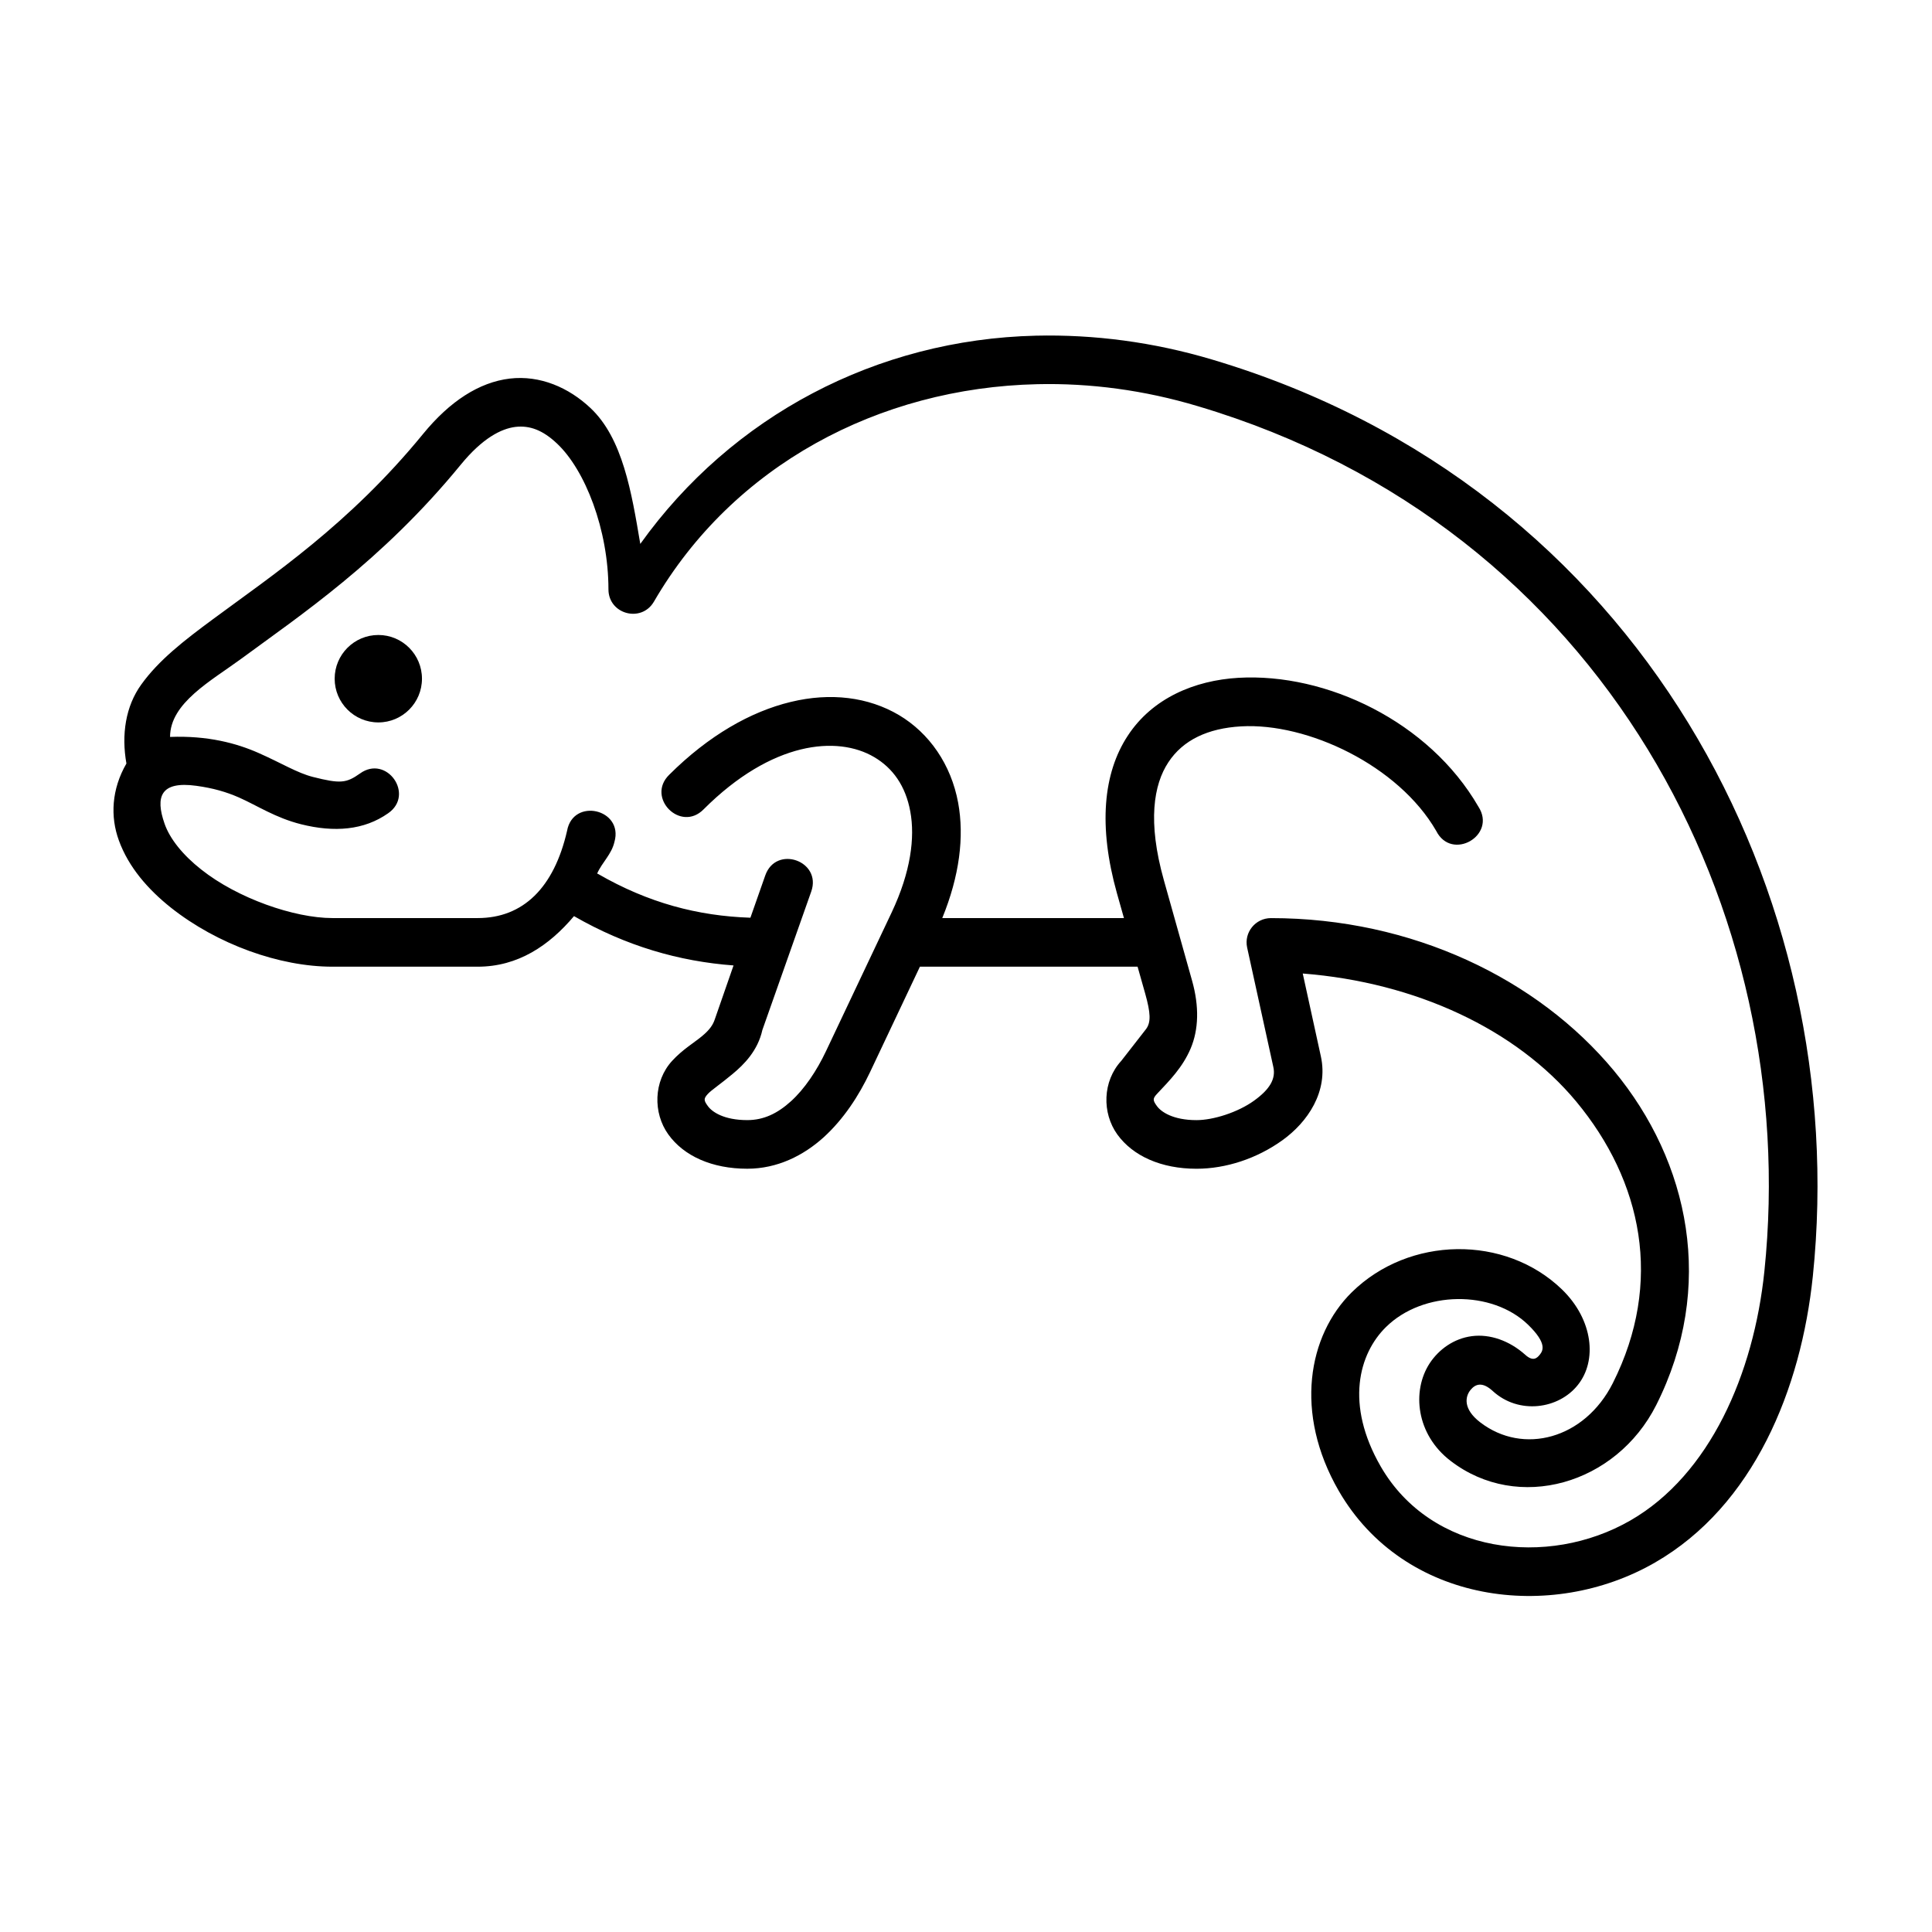
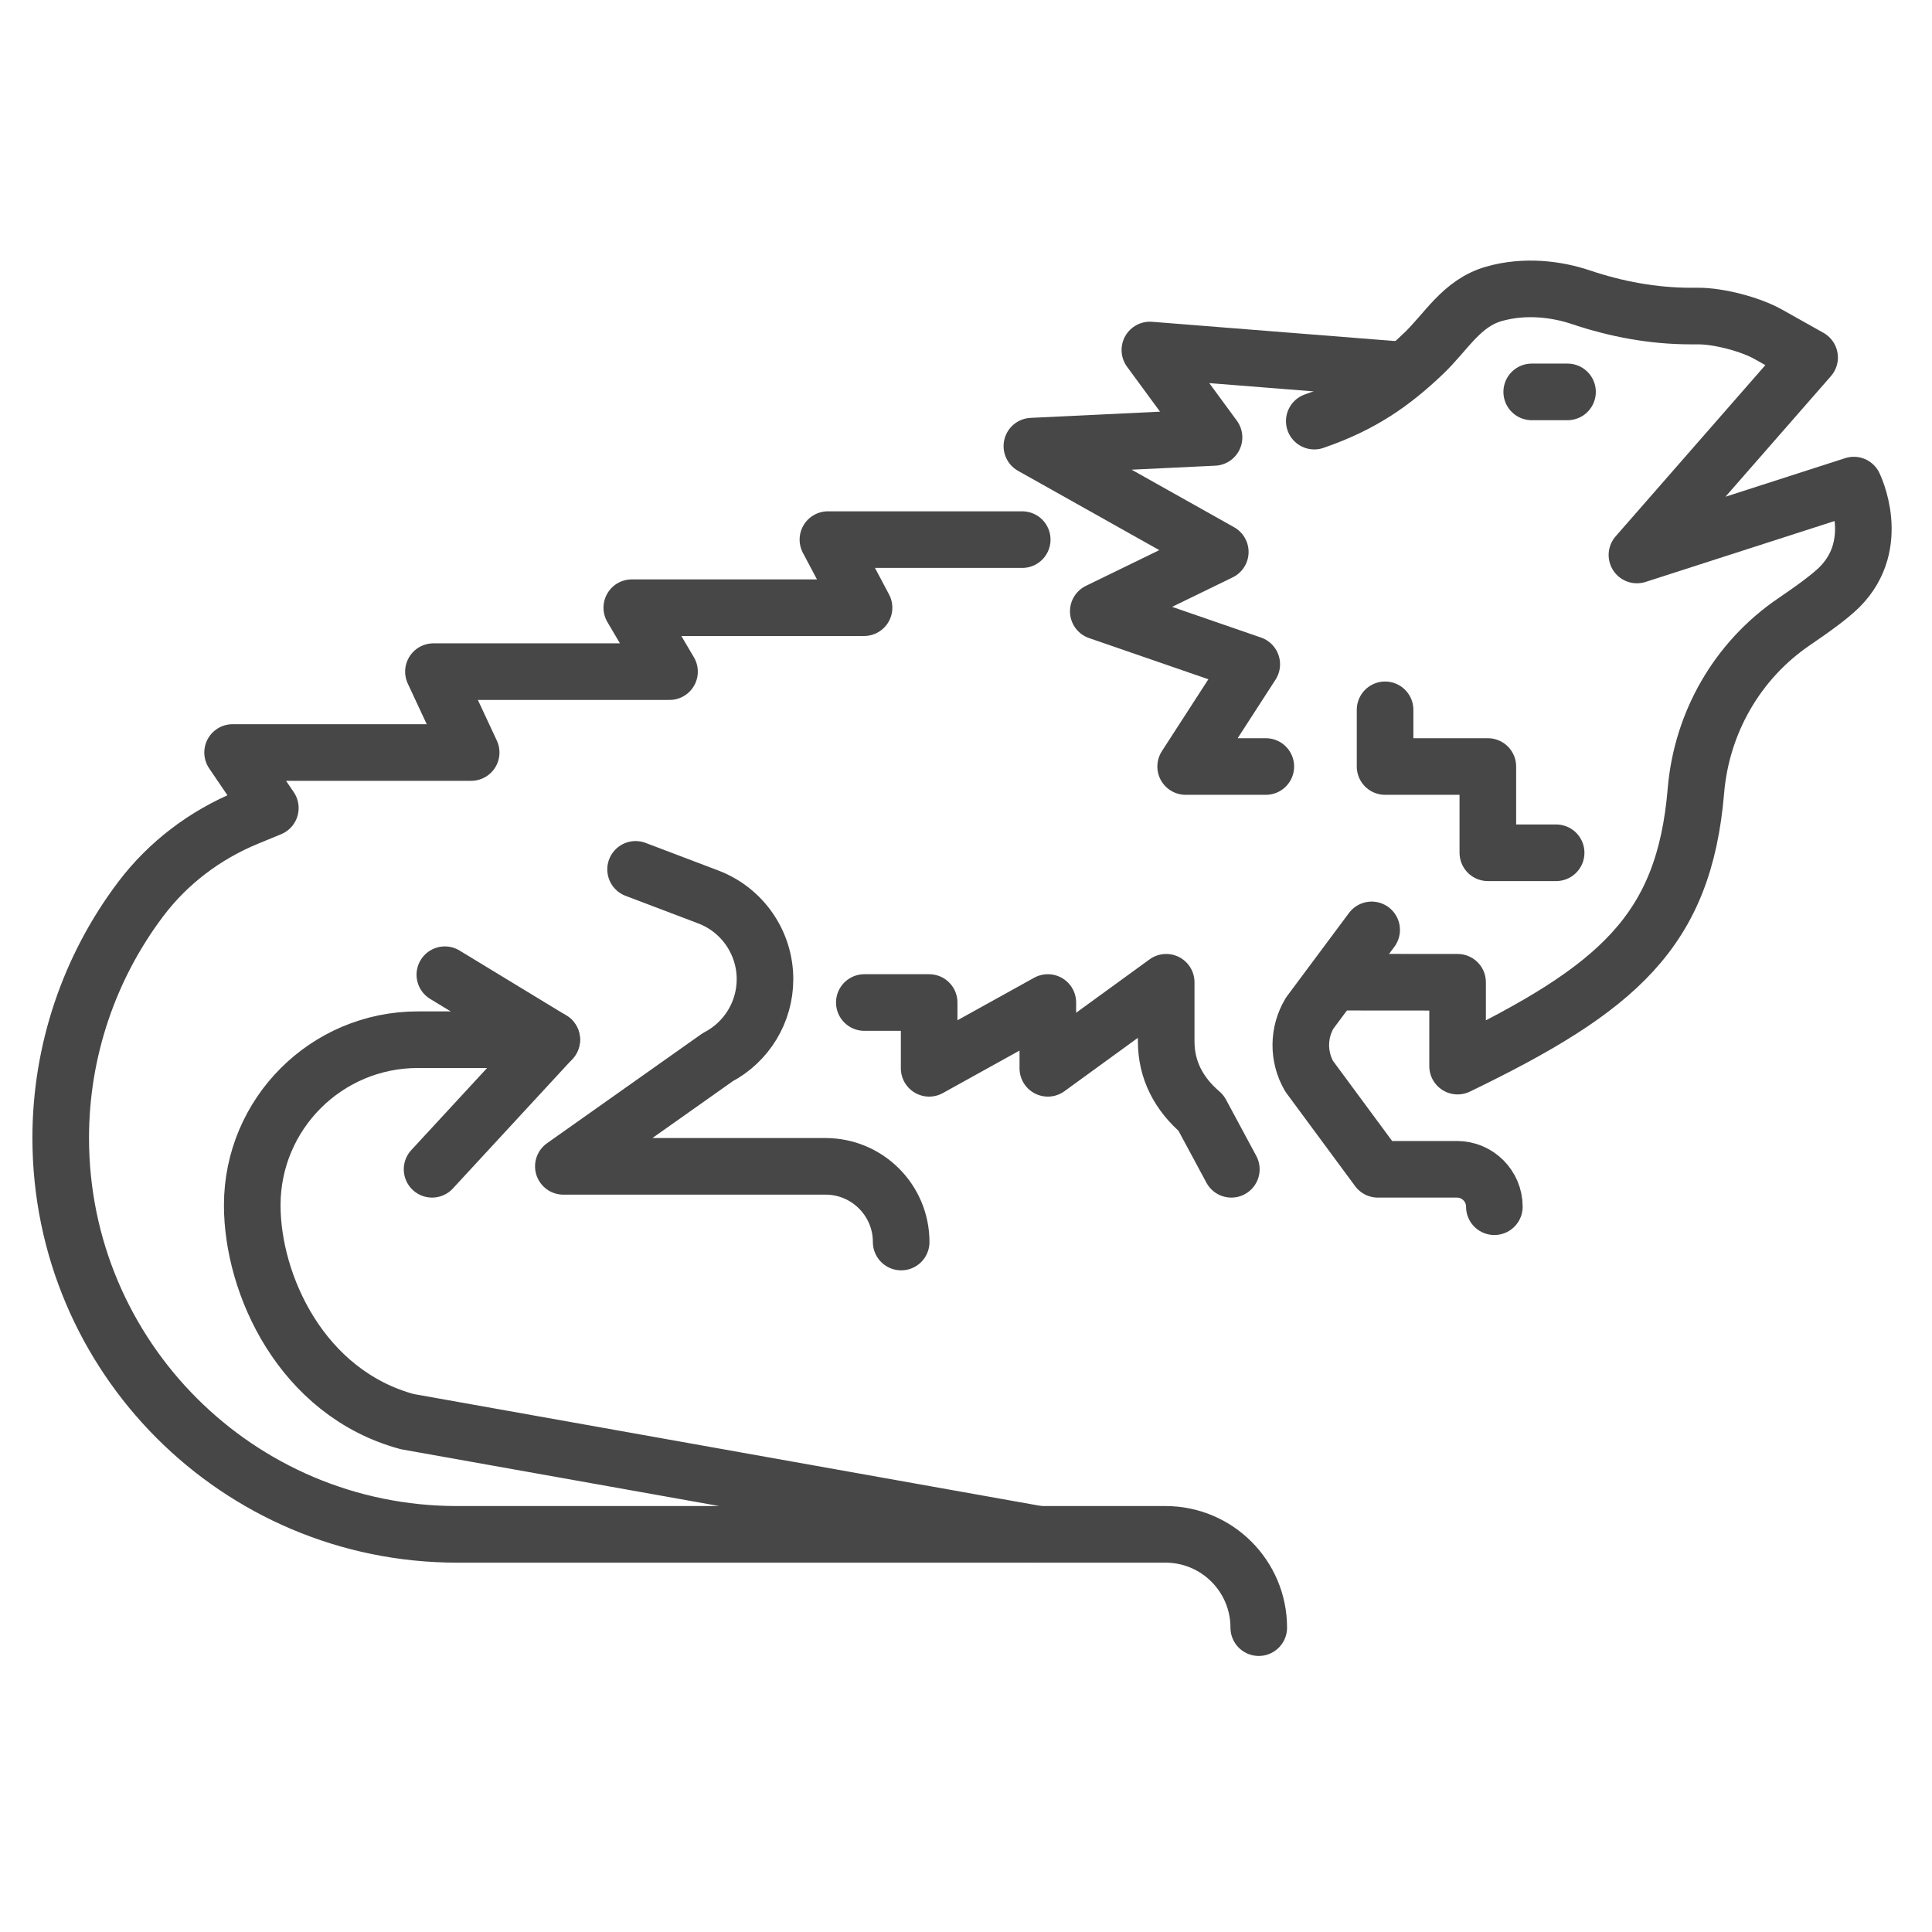
- <svg xmlns="http://www.w3.org/2000/svg" id="Layer_1" height="512" viewBox="0 0 90 90" width="512">
-   <path d="m48.319 17.897c-7.391.167-14.183 3.797-17.86 10.136-.583.989-2.104.584-2.115-.568 0-2.796-1.088-5.577-2.401-6.807-.651-.615-1.26-.849-1.932-.771-.667.083-1.536.525-2.547 1.76-3.677 4.495-7.552 7.068-10.199 9.021-1.432 1.052-3.343 2.077-3.343 3.661 1.76-.068 3.099.296 4.115.744 1.077.475 1.801.932 2.541 1.12 1.276.323 1.552.292 2.192-.161 1.24-.896 2.568.989 1.308 1.855-1.115.785-2.5.9-4.057.509-1.193-.301-2.027-.864-2.896-1.249-.583-.255-1.188-.432-1.979-.541-1.661-.229-1.923.5-1.48 1.765.245.708.86 1.468 1.709 2.135 1.692 1.344 4.337 2.261 6.109 2.261h6.771c2.109 0 3.552-1.407 4.161-4.063.281-1.563 2.64-1.016 2.208.511-.136.593-.573.948-.807 1.479.015.005.025.011.041.016 2.344 1.353 4.651 1.959 7.099 2.041l.693-1.973c.504-1.428 2.645-.672 2.14.755l-2.276 6.448c-.213.964-.855 1.609-1.385 2.047-.527.443-1 .76-1.151.927-.199.219-.204.297-.005.568.192.271.744.656 1.839.656.76 0 1.405-.307 2.036-.88.631-.572 1.197-1.416 1.631-2.333l3.057-6.459c.895-1.895 1.093-3.495.869-4.703-.219-1.203-.823-2.031-1.683-2.536-1.713-1.011-4.765-.745-7.943 2.432-1.072 1.093-2.697-.541-1.604-1.609 1.833-1.828 3.797-2.943 5.656-3.391 1.865-.453 3.62-.229 5.043.609 1.421.844 2.432 2.308 2.76 4.084.292 1.588.063 3.411-.74 5.375h8.464l-.328-1.161c-.871-3.115-.641-5.589.505-7.333 1.145-1.751 3.109-2.579 5.156-2.699 4.099-.235 8.885 2.037 11.177 6 .875 1.344-1.245 2.563-1.964 1.131-1.76-3.047-5.995-5.047-9.088-4.869-1.548.088-2.709.635-3.391 1.676-.683 1.037-.975 2.756-.209 5.485l1.313 4.676c.344 1.215.307 2.292-.063 3.167-.375.881-.975 1.485-1.568 2.115-.203.219-.203.297-.005.568.193.271.751.656 1.844.656.787 0 1.927-.364 2.672-.9.749-.537 1.031-1.027.907-1.579l-1.22-5.563c-.151-.703.387-1.369 1.111-1.369 6.588 0 12.421 2.833 15.968 7.099 3.541 4.271 4.745 10.088 1.979 15.584-1.864 3.697-6.437 5.02-9.583 2.599-1.599-1.224-1.817-3.251-.969-4.547.428-.647 1.125-1.152 1.964-1.261s1.751.209 2.489.871c.349.312.532.172.672-.005.141-.177.369-.511-.541-1.396-1.672-1.625-4.891-1.604-6.625.109-1.255 1.235-1.916 3.588-.24 6.495 2.349 4.068 7.767 4.735 11.631 2.511 3.699-2.131 5.745-6.828 6.24-11.609 1.735-16.724-7.417-34.656-26.391-40.297-2.498-.749-5.024-1.082-7.482-1.025zm-.062-2.26c2.703-.063 5.473.297 8.197 1.109 20.041 5.959 29.828 24.995 27.995 42.704-.547 5.255-2.749 10.692-7.359 13.343-4.839 2.787-11.688 1.917-14.729-3.348-2.089-3.625-1.423-7.24.609-9.245 2.667-2.625 7.151-2.693 9.801-.125 1.448 1.412 1.636 3.308.735 4.437-.896 1.136-2.755 1.396-3.963.292-.496-.459-.819-.328-1.043-.052-.249.308-.353.885.453 1.505 2.005 1.541 4.865.776 6.177-1.823 2.369-4.708 1.369-9.417-1.703-13.12-2.803-3.369-7.475-5.552-12.74-5.964l.844 3.86c.359 1.64-.62 3.068-1.797 3.911-1.183.849-2.625 1.324-3.995 1.324-1.641 0-2.959-.589-3.688-1.595-.724-1.005-.692-2.484.183-3.432l1.141-1.464c.255-.323.223-.776-.027-1.667l-.355-1.255h-10.14l-2.323 4.912c-.527 1.109-1.229 2.187-2.161 3.036-.939.849-2.157 1.464-3.557 1.464-1.641 0-2.953-.589-3.677-1.595-.724-1.005-.693-2.484.177-3.432.489-.531 1.009-.833 1.38-1.14.369-.303.52-.537.604-.787l.875-2.516c-2.531-.188-5.005-.901-7.432-2.297-1.156 1.371-2.609 2.355-4.484 2.355h-6.771c-2.469 0-5.36-1.041-7.516-2.745-1.073-.853-1.98-1.891-2.432-3.14-.401-1.099-.344-2.375.353-3.579-.239-1.343-.041-2.667.693-3.681.807-1.125 1.968-2.032 3.339-3.043 2.729-2.02 6.339-4.411 9.787-8.629 1.249-1.527 2.613-2.407 4.036-2.579 1.421-.167 2.755.423 3.76 1.369 1.505 1.412 1.917 3.928 2.323 6.333 4.268-5.966 11.012-9.524 18.43-9.701z" />
-   <path clip-rule="evenodd" d="m17.626 29.58c-1.125 0-2.036.912-2.036 2.037 0 1.124.911 2.036 2.036 2.036 1.12 0 2.031-.912 2.031-2.036 0-1.125-.911-2.037-2.031-2.037z" fill-rule="evenodd" />
+ <svg xmlns="http://www.w3.org/2000/svg" id="Layer_2" enable-background="new 0 0 512 512" viewBox="0 0 512 512">
+   <g style="fill:none;stroke:#474747;stroke-width:15;stroke-linecap:round;stroke-linejoin:round;stroke-miterlimit:10">
+     <path d="m168.437 230.391 19.254 7.309c9.054 3.437 15.04 12.113 15.04 21.797 0 8.686-4.828 16.652-12.529 20.67l-40.908 28.926h69.467c11.078 0 20.058 8.98 20.058 20.058" />
+     <path d="m363.503 246.434-16.427 22.055c-3.075 5.127-3.134 11.518-.153 16.701l18.223 24.685h20.956c5.478 0 9.918 4.44 9.918 9.918" />
+     <path d="m354.676 260.285 31.6.025v22.221c42.481-20.535 60.032-35.745 63.16-72.957 1.521-18.1 10.992-34.589 26.009-44.805 5.12-3.483 9.645-6.77 12.08-9.215 11.436-11.487 3.758-26.999 3.758-26.999l-57.478 18.521 45.759-52.333-10.947-6.146c-4.741-2.662-13.07-4.84-18.508-4.84h-2.052c-9.918 0-19.716-1.824-29.116-4.989-6.438-2.167-14.885-3.223-23.029-.894-8.623 2.466-12.592 10.039-18.685 15.844-8.347 7.953-16.424 13.567-28.93 17.884" />
+     <path d="m146.218 275.532h-35.497c-24.231 0-43.874 19.643-43.874 43.874 0 20.992 13.056 49.741 41.07 57.338l167.431 29.874h-154.2c-58.023 0-105.059-47.037-105.059-105.059 0-23.056 7.574-45.25 21.232-63.329 7.242-9.586 17.02-16.957 28.127-21.537l6.193-2.553-10-14.716h63.224l-10-21.432h62.565l-10-16.946h61.55l-9.574-18.041h51.494" />
+     <path d="m275.348 406.618h33.509c13.657 0 24.728 11.071 24.728 24.728" />
+     <path d="m117.889 258.311 28.329 17.221-31.714 34.342" />
+     <path d="m326.318 309.874-8.035-14.934c-5.856-4.993-9.229-11.301-9.229-18.997v-15.633l-31.368 22.802v-17.435l-31.45 17.435v-17.435h-17.182" />
+     <path d="m405.921 103.858h9.489" />
+     <path d="m371.255 98.031-66.526-5.276 17 23.162-48.269 2.317 49.927 28.033-32.333 15.737 40.673 14.041-17.516 27.09h21.245" />
+     <path d="m367.06 188.11v15.025h27.234v22.858h18.097" />
+   </g>
</svg>
